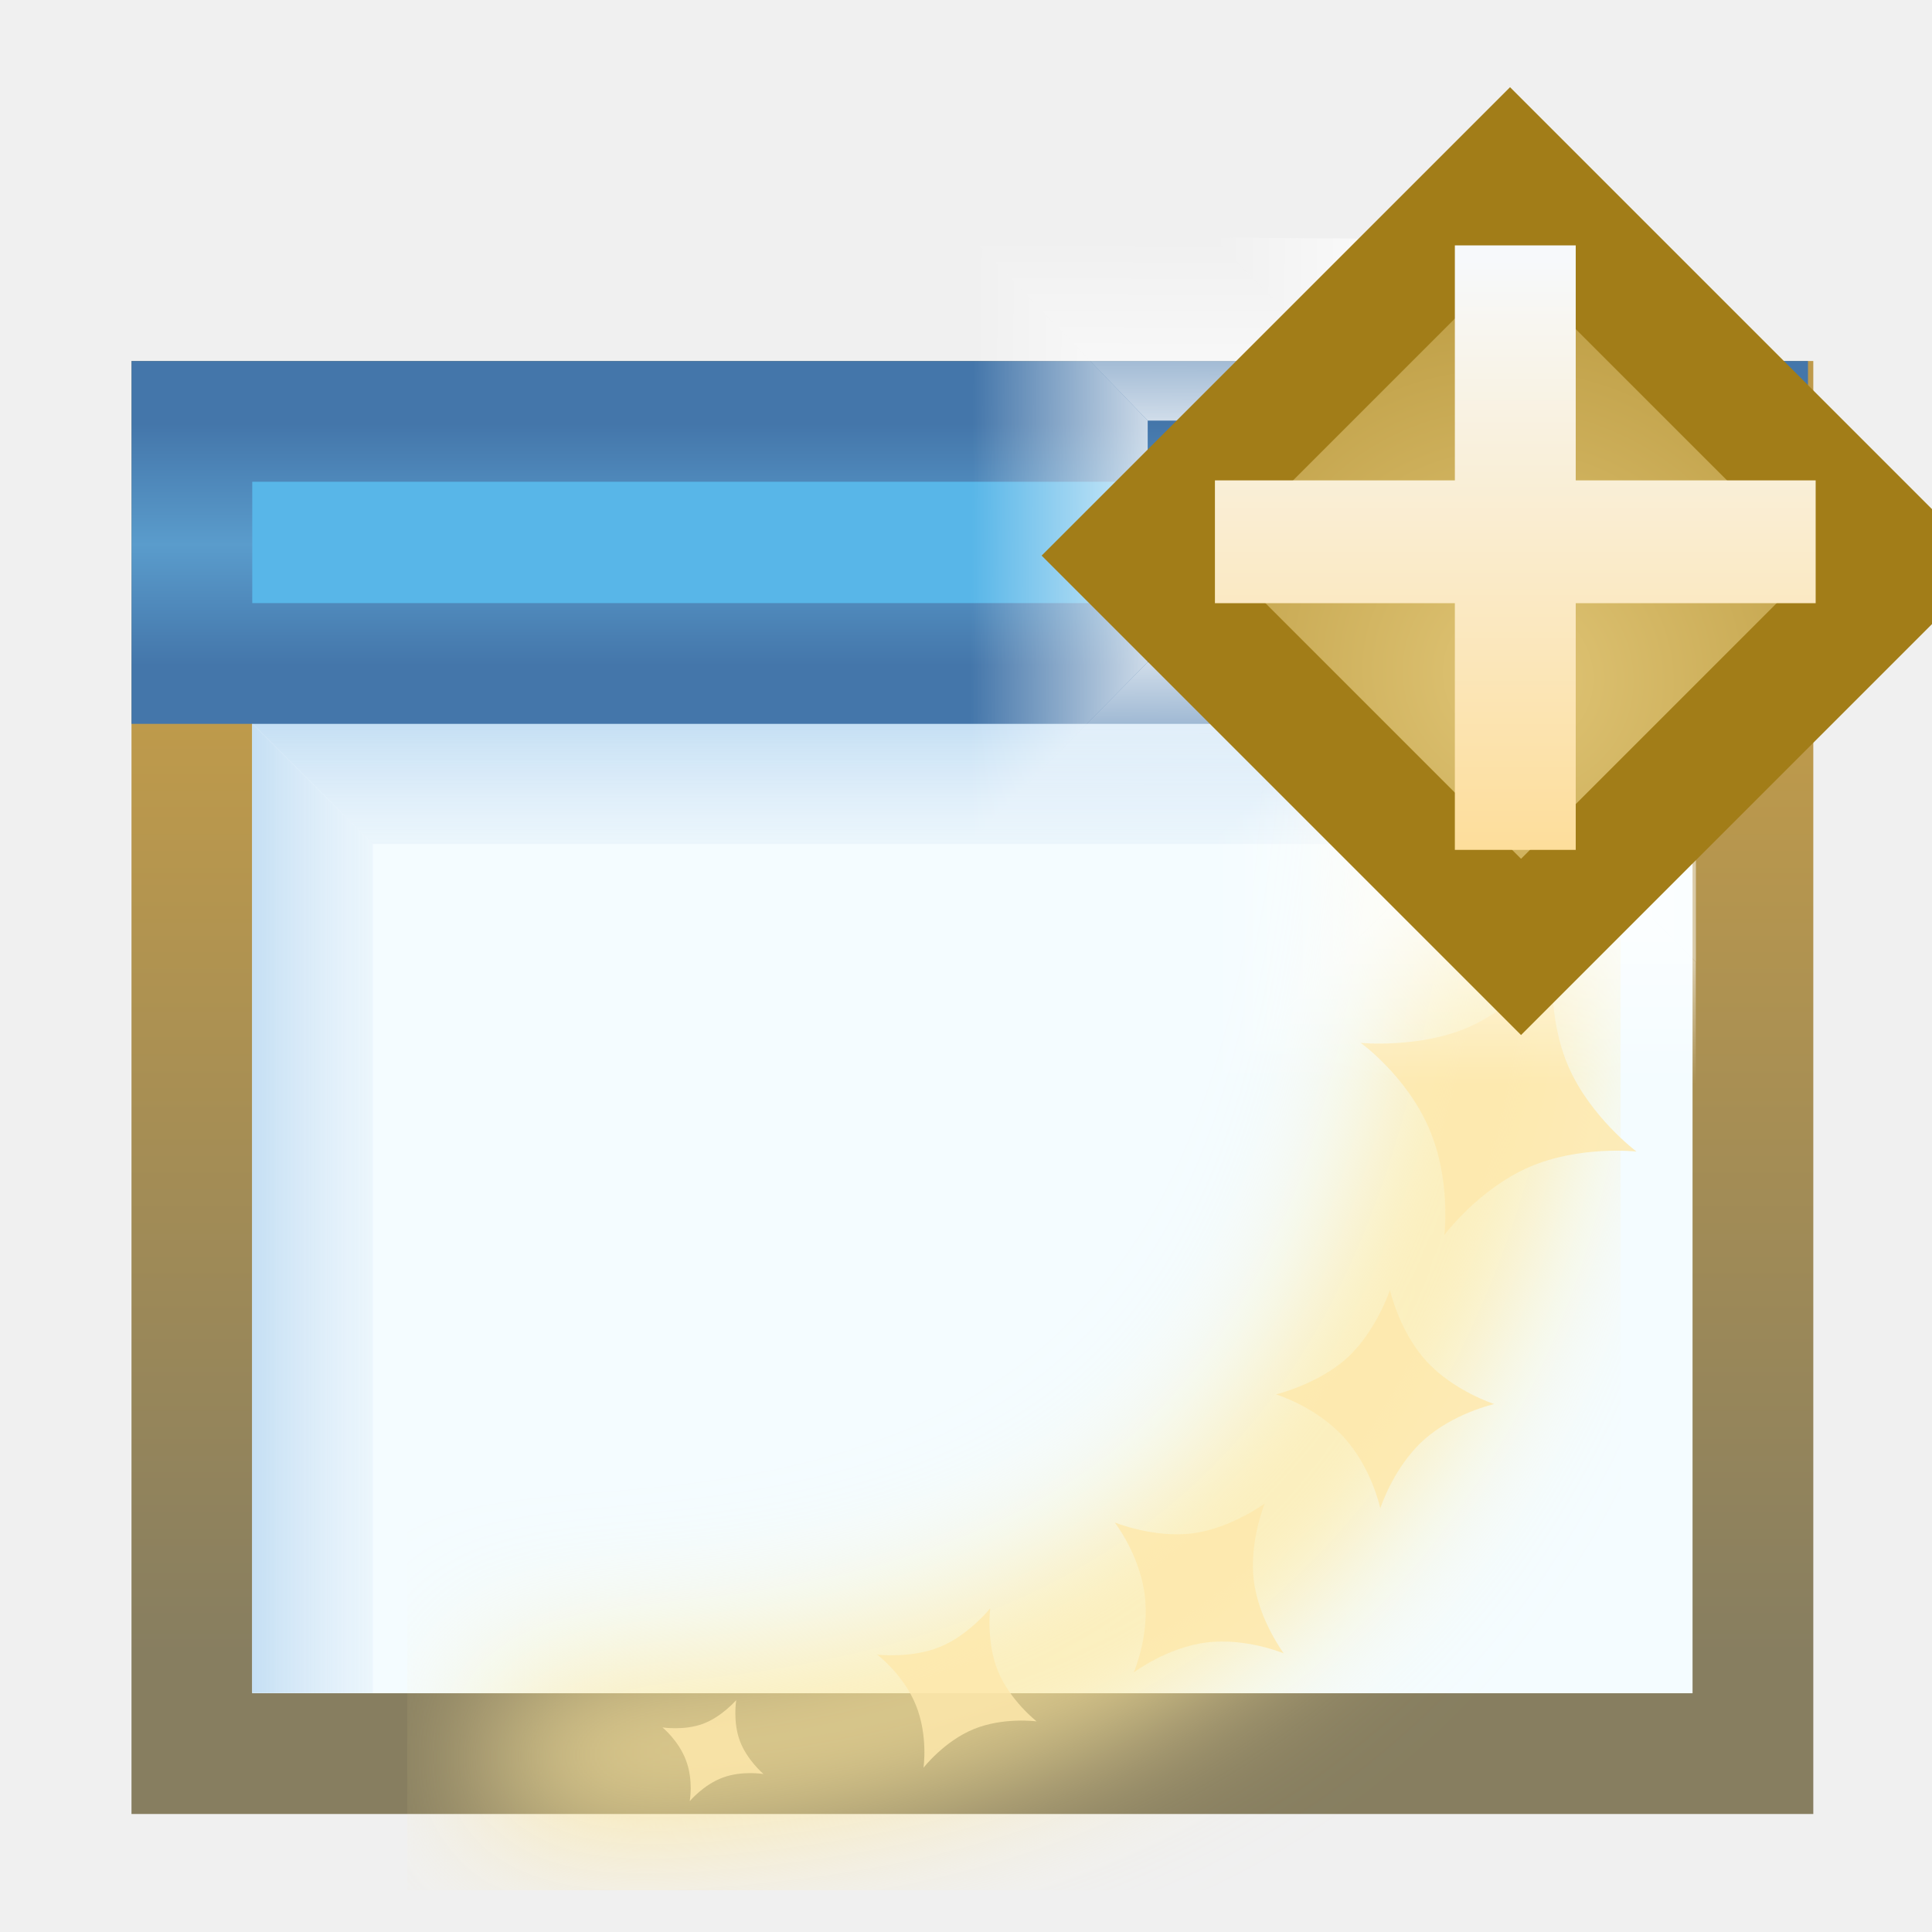
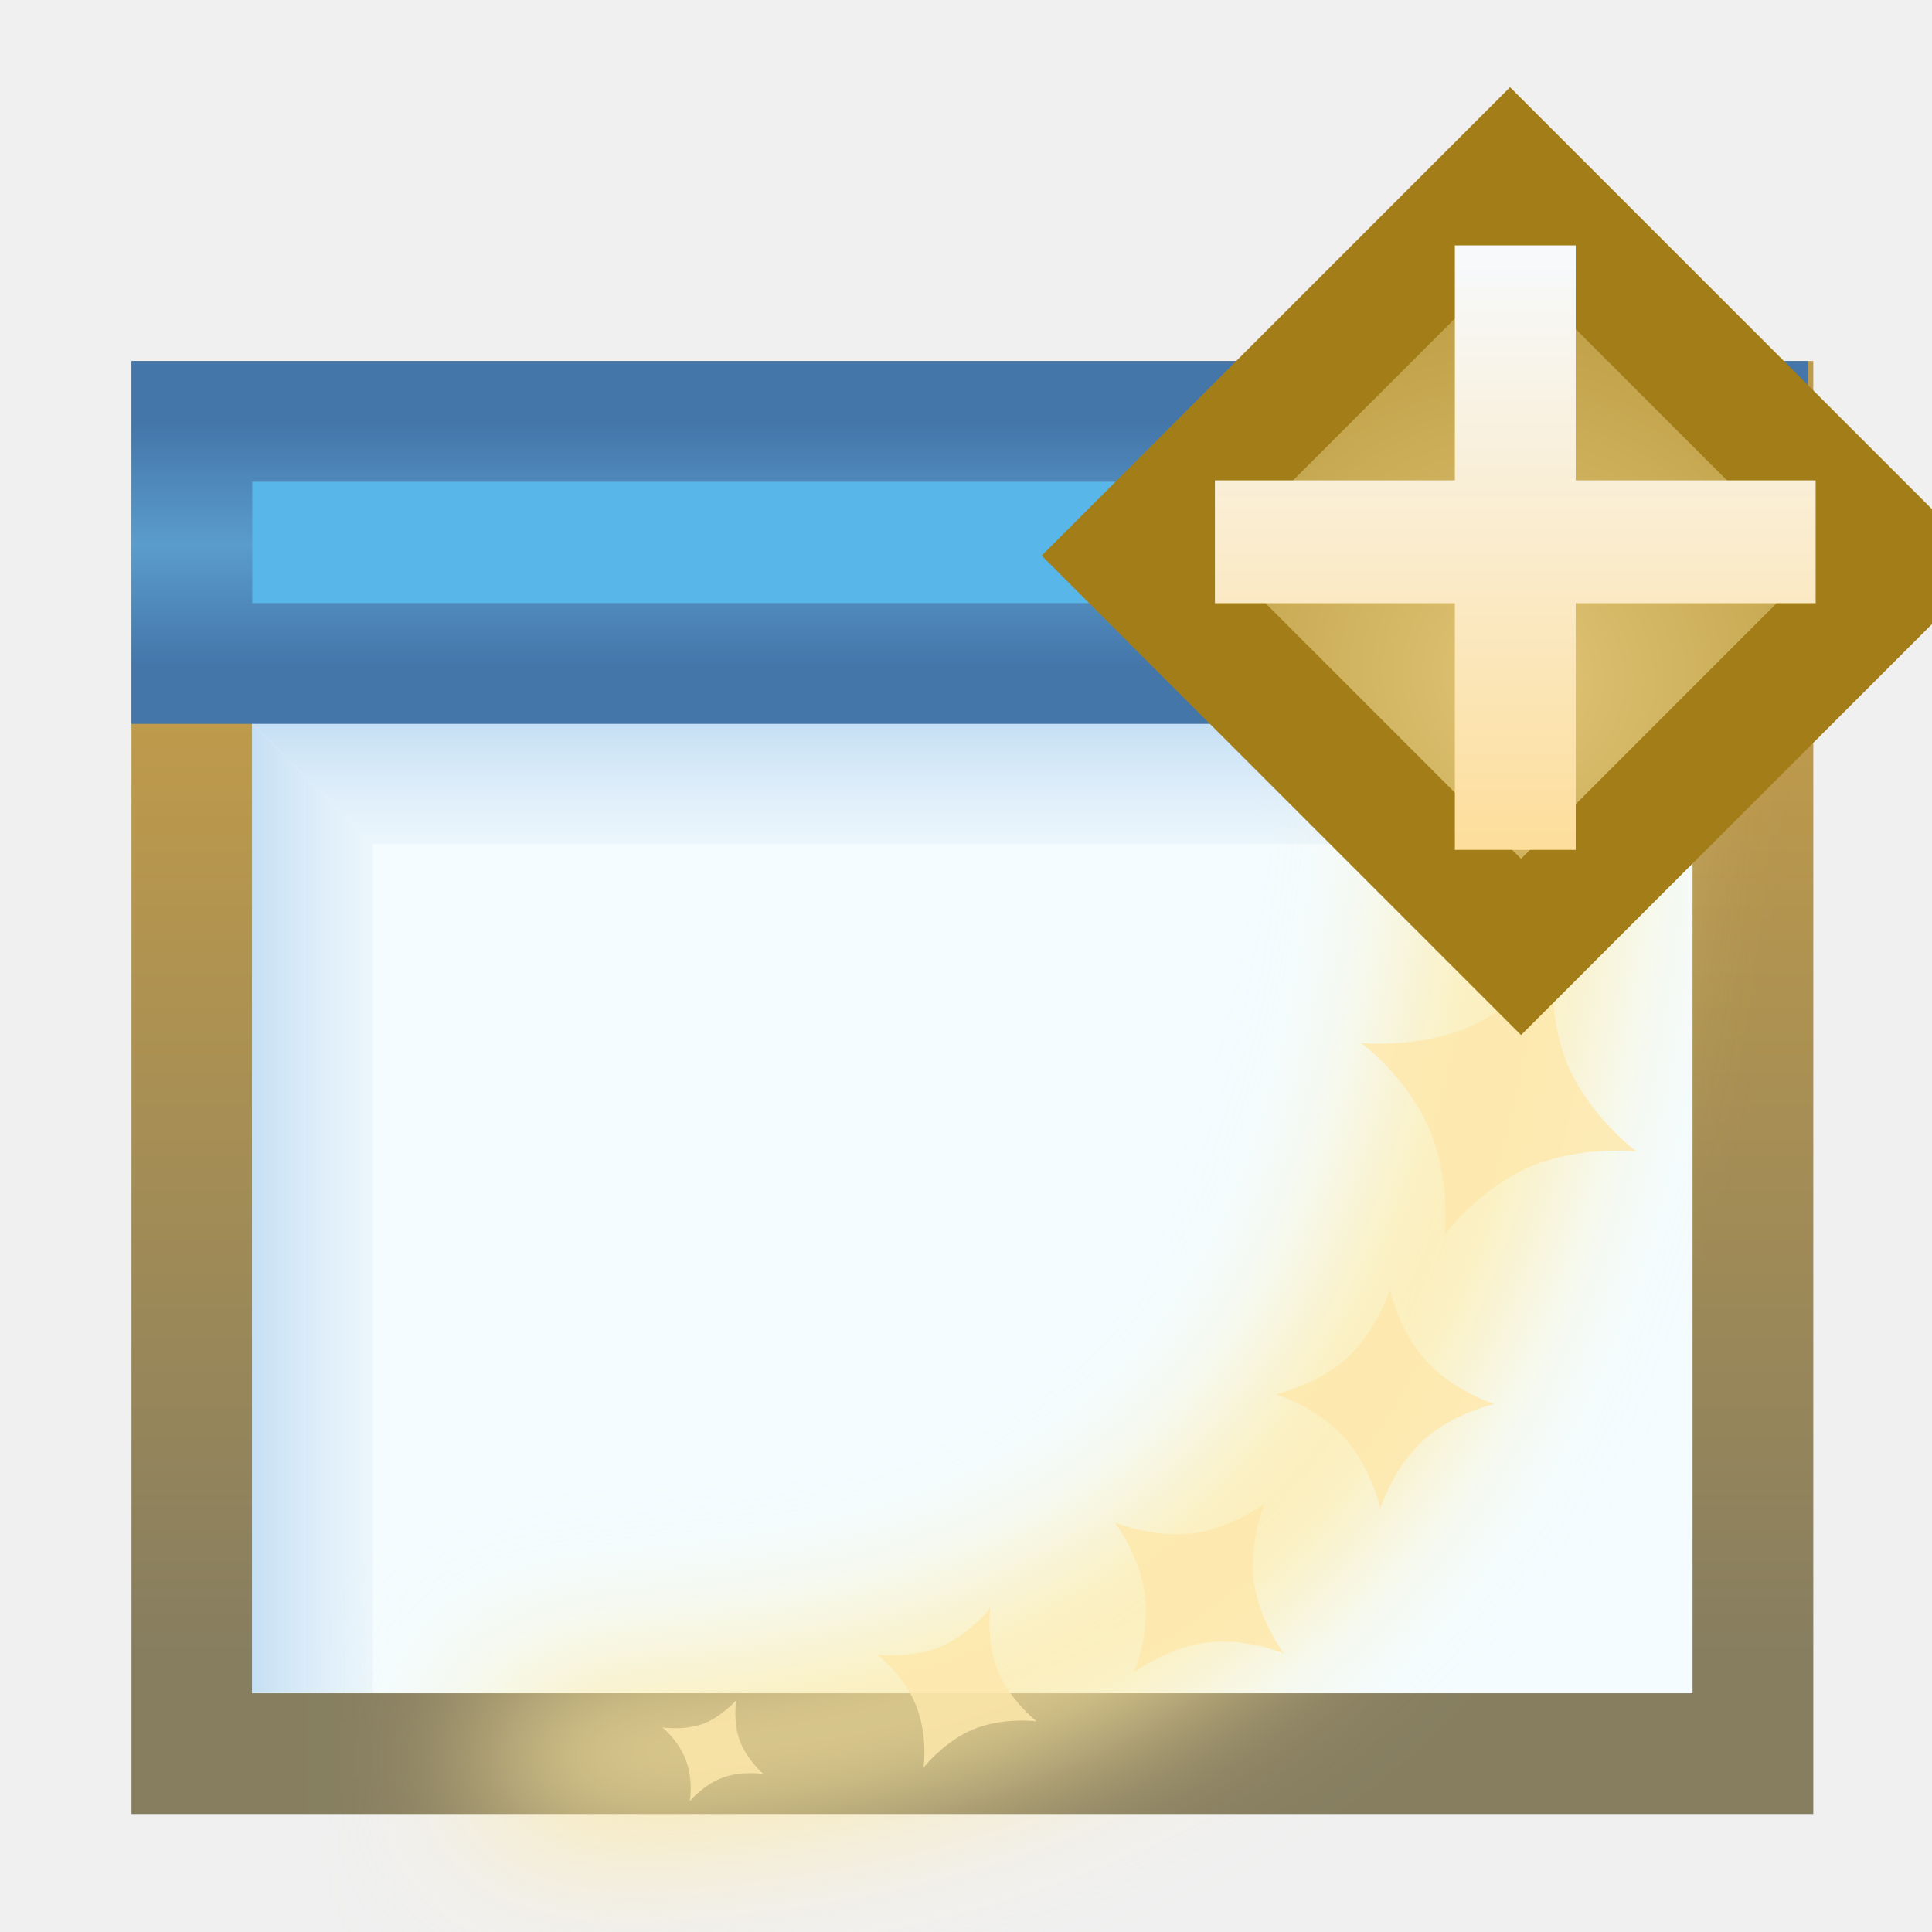
<svg xmlns="http://www.w3.org/2000/svg" xmlns:xlink="http://www.w3.org/1999/xlink" width="16" height="16" id="svg2" version="1.1">
  <defs id="defs4">
    <linearGradient y2="1050.071" x2="8.014" y1="1042.362" x1="8.014" gradientTransform="translate(0,2.000063)" gradientUnits="userSpaceOnUse" id="linearGradient4046-24" xlink:href="#linearGradient4810-5" />
    <linearGradient id="linearGradient4810-5">
      <stop style="stop-color:#be9a4b;stop-opacity:1" offset="0" id="stop4812-0" />
      <stop style="stop-color:#877e60;stop-opacity:1" offset="1" id="stop4814-4" />
    </linearGradient>
    <linearGradient xlink:href="#linearGradient4910-4-0" id="linearGradient5062-4" gradientUnits="userSpaceOnUse" gradientTransform="translate(18,-4.000037)" x1="-13" y1="1047.362" x2="-15" y2="1047.362" />
    <linearGradient id="linearGradient4910-4-0">
      <stop id="stop4912-8-5" offset="0" style="stop-color:#ffffff;stop-opacity:0" />
      <stop id="stop4914-8-1" offset="1" style="stop-color:#c5dff4;stop-opacity:1" />
    </linearGradient>
    <linearGradient gradientTransform="translate(18,1.999963)" xlink:href="#linearGradient4994-4-5" id="linearGradient4975-2-1" gradientUnits="userSpaceOnUse" x1="-11" y1="1042.362" x2="-11" y2="1044.362" />
    <linearGradient id="linearGradient4994-4-5">
      <stop style="stop-color:#c5dff4;stop-opacity:1" offset="0" id="stop4996-5-9" />
      <stop style="stop-color:#ffffff;stop-opacity:0;" offset="1" id="stop4998-5-0" />
    </linearGradient>
    <linearGradient xlink:href="#linearGradient4082-3" id="linearGradient4063-8" gradientUnits="userSpaceOnUse" gradientTransform="translate(0,2.0001)" x1="8.014" y1="1039.876" x2="8.014" y2="1041.877" />
    <linearGradient id="linearGradient4082-3">
      <stop id="stop4084-8" offset="0" style="stop-color:#4476aa;stop-opacity:1" />
      <stop style="stop-color:#5a9ccc;stop-opacity:1" offset="0.5" id="stop4864-7" />
      <stop id="stop4086-2" offset="1" style="stop-color:#4476aa;stop-opacity:1" />
    </linearGradient>
-     <filter color-interpolation-filters="sRGB" id="filter7823-3-4-6" x="-0.085" width="1.17" y="-0.11" height="1.221">
+     <filter color-interpolation-filters="sRGB" id="filter7823-3-4-6" x="-0.183" width="1.438" y="-0.16" height="1.383">
      <feGaussianBlur stdDeviation="1.619" id="feGaussianBlur7825-1-3-8" />
-     </filter>
-     <filter color-interpolation-filters="sRGB" id="filter7474-3-2-7">
-       <feGaussianBlur stdDeviation="0.115" id="feGaussianBlur7476-5-5-6" />
-     </filter>
-     <filter color-interpolation-filters="sRGB" id="filter7486-6-6-5">
-       <feGaussianBlur stdDeviation="0.115" id="feGaussianBlur7488-95-0-1" />
-     </filter>
-     <filter color-interpolation-filters="sRGB" id="filter7478-9-8-2">
-       <feGaussianBlur stdDeviation="0.115" id="feGaussianBlur7480-8-8-9" />
-     </filter>
-     <filter color-interpolation-filters="sRGB" id="filter7482-8-1-5">
-       <feGaussianBlur stdDeviation="0.115" id="feGaussianBlur7484-3-5-6" />
    </filter>
    <linearGradient xlink:href="#linearGradient7272-66-4-5-5-5" id="linearGradient7736-9-7-1" gradientUnits="userSpaceOnUse" gradientTransform="matrix(0.9558512,0,0,0.9558512,-0.7199206,45.48839)" x1="-15.946" y1="1037.466" x2="-15.946" y2="1023.257" />
    <linearGradient id="linearGradient7272-66-4-5-5-5">
      <stop style="stop-color:#8f6c10;stop-opacity:1" offset="0" id="stop7274-6-0-1-7-4" />
      <stop style="stop-color:#c9a645;stop-opacity:1" offset="1" id="stop7276-66-6-3-9-1" />
    </linearGradient>
    <linearGradient xlink:href="#linearGradient7540-2-3-8" id="linearGradient7738-6-2-3" gradientUnits="userSpaceOnUse" x1="-22.454" y1="1030.341" x2="-10.16" y2="1030.341" />
    <linearGradient id="linearGradient7540-2-3-8">
      <stop id="stop7542-8-7-5" offset="0" style="stop-color:#ffffff;stop-opacity:0.502" />
      <stop style="stop-color:#ffffff;stop-opacity:1" offset="0.476" id="stop7544-8-2-0" />
      <stop style="stop-color:#ffffff;stop-opacity:0" offset="0.5" id="stop7546-1-7-9" />
      <stop id="stop7548-98-9-2" offset="1" style="stop-color:#ffffff;stop-opacity:0;" />
    </linearGradient>
    <linearGradient xlink:href="#linearGradient7540-6-33-6-3" id="linearGradient7740-1-3-1" gradientUnits="userSpaceOnUse" gradientTransform="matrix(0,1,-1,0,1014.034,1046.648)" x1="-22.454" y1="1030.341" x2="-10.16" y2="1030.341" />
    <linearGradient id="linearGradient7540-6-33-6-3">
      <stop id="stop7542-4-4-3-3" offset="0" style="stop-color:#ffffff;stop-opacity:0.502" />
      <stop style="stop-color:#ffffff;stop-opacity:1" offset="0.476" id="stop7544-5-3-8-5" />
      <stop style="stop-color:#ffffff;stop-opacity:0" offset="0.5" id="stop7546-2-9-1-2" />
      <stop id="stop7548-9-2-0-9" offset="1" style="stop-color:#ffffff;stop-opacity:0;" />
    </linearGradient>
-     <filter id="filter8410" x="-0.24" width="1.48" y="-0.24" height="1.48">
-       <feGaussianBlur stdDeviation="1.465" id="feGaussianBlur8412" />
-     </filter>
    <mask maskUnits="userSpaceOnUse" id="mask8465">
      <path style="font-size:medium;font-style:normal;font-variant:normal;font-weight:normal;font-stretch:normal;text-indent:0;text-align:start;text-decoration:none;line-height:normal;letter-spacing:normal;word-spacing:normal;text-transform:none;direction:ltr;block-progression:tb;writing-mode:lr-tb;text-anchor:start;baseline-shift:baseline;color:#000000;fill:#ffffff;fill-opacity:1;fill-rule:nonzero;stroke:none;stroke-width:1;marker:none;visibility:visible;display:inline;overflow:visible;enable-background:accumulate;font-family:Sans;-inkscape-font-specification:Sans" d="m 2.006,1041.372 0,0.5 0,11.031 0,0.5 0.5,0 12.938,0 0.5,0 0,-0.5 0,-11.031 0,-0.5 -0.5,0 -12.938,0 -0.5,0 z" id="path8467" />
    </mask>
    <linearGradient y2="6.984" x2="10.008" y1="5" x1="10" gradientTransform="translate(-15.01562,1046.636)" gradientUnits="userSpaceOnUse" id="linearGradient6323" xlink:href="#linearGradient5068-6" />
    <linearGradient id="linearGradient5068-6">
      <stop id="stop5070-8" offset="0" style="stop-color:#ffffff;stop-opacity:1;" />
      <stop id="stop5072-3" offset="1" style="stop-color:#ffffff;stop-opacity:0;" />
    </linearGradient>
    <linearGradient gradientTransform="translate(-15.01562,10.2734)" gradientUnits="userSpaceOnUse" y2="1045.347" x2="12" y1="1043.362" x1="12" id="linearGradient5084-3" xlink:href="#linearGradient5068-6" />
    <linearGradient gradientTransform="translate(-15.01562,10.2734)" gradientUnits="userSpaceOnUse" y2="1043.347" x2="15.008" y1="1043.362" x1="13" id="linearGradient5086-8" xlink:href="#linearGradient5068-6" />
    <linearGradient gradientTransform="translate(-15.01562,10.2734)" gradientUnits="userSpaceOnUse" y2="1042.362" x2="10.008" y1="1042.362" x1="12" id="linearGradient5082-1" xlink:href="#linearGradient5068-6" />
    <linearGradient gradientTransform="translate(-15.01562,10.2734)" gradientUnits="userSpaceOnUse" y2="1041.347" x2="8.008" y1="1041.362" x1="10" id="linearGradient5078-8" xlink:href="#linearGradient5068-6" />
    <linearGradient gradientTransform="translate(-15.01562,10.2734)" gradientUnits="userSpaceOnUse" y2="1038.347" x2="10.008" y1="1040.362" x1="10" id="linearGradient5076-5" xlink:href="#linearGradient5068-6" />
    <linearGradient gradientTransform="translate(-15.01562,10.2734)" gradientUnits="userSpaceOnUse" y2="1038.347" x2="10.008" y1="1038.362" x1="12" id="linearGradient5074-2" xlink:href="#linearGradient5068-6" />
    <linearGradient gradientTransform="translate(-15.01562,10.2734)" gradientUnits="userSpaceOnUse" y2="1043.347" x2="14" y1="1041.362" x1="14" id="linearGradient5088-1" xlink:href="#linearGradient5068-6" />
    <radialGradient xlink:href="#linearGradient4528-9-5-7" id="radialGradient3091-1-9" gradientUnits="userSpaceOnUse" gradientTransform="matrix(1.850818,-8.813921e-6,8.4531434e-6,1.775059,644.2498,572.6361)" cx="-757.205" cy="-738.838" fx="-757.205" fy="-738.838" r="3.48" />
    <linearGradient id="linearGradient4528-9-5-7">
      <stop style="stop-color:#e0c576;stop-opacity:1;" offset="0" id="stop4530-0-5-0" />
      <stop style="stop-color:#9e7916;stop-opacity:1" offset="1" id="stop4532-7-9-3" />
    </linearGradient>
    <linearGradient xlink:href="#linearGradient6281-8-0-1-6-6-4" id="linearGradient3093-5-2" gradientUnits="userSpaceOnUse" gradientTransform="matrix(2.319989,0,0,2.319989,10.19969,1043.185)" x1="0.938" y1="4.844" x2="0.938" y2="7.549" />
    <linearGradient id="linearGradient6281-8-0-1-6-6-4">
      <stop id="stop6283-0-2-2-1-2-0" offset="0" style="stop-color:#f7f9fb;stop-opacity:1" />
      <stop id="stop6285-5-0-9-7-6-9" offset="1" style="stop-color:#ffd680;stop-opacity:1" />
    </linearGradient>
-     <linearGradient y2="6.984" x2="10.008" y1="5" x1="10" gradientTransform="translate(-15.01562,1046.636)" gradientUnits="userSpaceOnUse" id="linearGradient6323-7" xlink:href="#linearGradient5068-6-9" />
-     <linearGradient id="linearGradient5068-6-9">
-       <stop id="stop5070-8-0" offset="0" style="stop-color:#ffffff;stop-opacity:1;" />
-       <stop id="stop5072-3-6" offset="1" style="stop-color:#ffffff;stop-opacity:0;" />
-     </linearGradient>
-     <linearGradient gradientTransform="translate(-15.01562,10.2734)" gradientUnits="userSpaceOnUse" y2="1045.347" x2="12" y1="1043.362" x1="12" id="linearGradient5084-3-3" xlink:href="#linearGradient5068-6-9" />
-     <linearGradient gradientTransform="translate(-15.01562,10.2734)" gradientUnits="userSpaceOnUse" y2="1043.347" x2="15.008" y1="1043.362" x1="13" id="linearGradient5086-8-0" xlink:href="#linearGradient5068-6-9" />
-     <linearGradient gradientTransform="translate(-15.01562,10.2734)" gradientUnits="userSpaceOnUse" y2="1042.362" x2="10.008" y1="1042.362" x1="12" id="linearGradient5082-1-0" xlink:href="#linearGradient5068-6-9" />
-     <linearGradient gradientTransform="translate(-15.01562,10.2734)" gradientUnits="userSpaceOnUse" y2="1041.347" x2="8.008" y1="1041.362" x1="10" id="linearGradient5078-8-2" xlink:href="#linearGradient5068-6-9" />
-     <linearGradient gradientTransform="translate(-15.01562,10.2734)" gradientUnits="userSpaceOnUse" y2="1038.347" x2="10.008" y1="1040.362" x1="10" id="linearGradient5076-5-2" xlink:href="#linearGradient5068-6-9" />
-     <linearGradient gradientTransform="translate(-15.01562,10.2734)" gradientUnits="userSpaceOnUse" y2="1038.347" x2="10.008" y1="1038.362" x1="12" id="linearGradient5074-2-1" xlink:href="#linearGradient5068-6-9" />
-     <linearGradient gradientTransform="translate(-15.01562,10.2734)" gradientUnits="userSpaceOnUse" y2="1043.347" x2="14" y1="1041.362" x1="14" id="linearGradient5088-1-4" xlink:href="#linearGradient5068-6-9" />
    <radialGradient xlink:href="#linearGradient4528-9-5-7-9" id="radialGradient3091-1-9-6" gradientUnits="userSpaceOnUse" gradientTransform="matrix(1.850818,-8.813921e-6,8.4531434e-6,1.775059,644.2498,572.6361)" cx="-757.205" cy="-738.838" fx="-757.205" fy="-738.838" r="3.48" />
    <linearGradient id="linearGradient4528-9-5-7-9">
      <stop style="stop-color:#e0c576;stop-opacity:1;" offset="0" id="stop4530-0-5-0-5" />
      <stop style="stop-color:#9e7916;stop-opacity:1" offset="1" id="stop4532-7-9-3-3" />
    </linearGradient>
    <linearGradient xlink:href="#linearGradient6281-8-0-1-6-6-4-2" id="linearGradient3093-5-2-7" gradientUnits="userSpaceOnUse" gradientTransform="matrix(2.319989,0,0,2.319989,10.19969,1043.185)" x1="0.938" y1="4.844" x2="0.938" y2="7.549" />
    <linearGradient id="linearGradient6281-8-0-1-6-6-4-2">
      <stop id="stop6283-0-2-2-1-2-0-1" offset="0" style="stop-color:#f7f9fb;stop-opacity:1" />
      <stop id="stop6285-5-0-9-7-6-9-9" offset="1" style="stop-color:#ffd680;stop-opacity:1" />
    </linearGradient>
  </defs>
  <g id="layer1" style="display:inline" transform="translate(0,-1036.362)">
    <g id="g4908" transform="translate(17.6875,0)">
      <g transform="translate(-18.59956,-2.010247)" style="display:inline" id="layer1-8">
        <path id="rect3997-9" d="m 2.501,1041.862 12.928,0 0,11.033 -12.928,0 z" style="fill:#f4fcff;fill-opacity:1;stroke:url(#linearGradient4046-24);stroke-width:1;stroke-linecap:butt;stroke-linejoin:miter;stroke-miterlimit:4;stroke-opacity:1;stroke-dashoffset:0;display:inline" />
        <path id="rect4853-82-7" d="m 4,1045.362 0,7.031 -1,0 0,-8.031 z" style="fill:url(#linearGradient5062-4);fill-opacity:1;stroke:none;display:inline" />
        <path id="rect4853-82-0" d="m 4,1045.362 10.928,0 0,-1 -11.928,0 z" style="fill:url(#linearGradient4975-2-1);fill-opacity:1;stroke:none;display:inline" />
        <path id="rect3997-9-9" d="m 2.501,1041.862 12.884,0 0,2.005 -12.884,0 z" style="fill:#58b6e8;fill-opacity:1;stroke:url(#linearGradient4063-8);stroke-width:1;stroke-linecap:butt;stroke-linejoin:miter;stroke-miterlimit:4;stroke-opacity:1;stroke-dashoffset:0;display:inline" />
        <g transform="translate(-12.59376,20.53135)" style="display:inline" id="g7590-7" />
        <g transform="matrix(0.4051445,0,0,0.4051445,48.01727,625.5691)" style="display:inline" id="g7827-7" />
-         <g id="g8461" mask="url(#mask8465)">
-           <g id="g7590-1-0" transform="matrix(0.5123796,0,0,0.5123796,21.78802,514.8929)" style="display:inline;fill:#ffffff;stroke:#ffffff">
-             <path id="rect6501-1-6-8" d="m -16.307,1023.014 c 0,0 0.755,2.755 2.663,4.663 1.909,1.909 4.663,2.663 4.663,2.663 0,0 -2.739,0.739 -4.663,2.663 -1.924,1.924 -2.663,4.663 -2.663,4.663 0,0 -0.677,-2.677 -2.663,-4.663 -1.987,-1.987 -4.663,-2.663 -4.663,-2.663 0,0 2.802,-0.802 4.663,-2.663 1.862,-1.862 2.663,-4.663 2.663,-4.663 z" style="opacity:0.85;fill:#ffffff;stroke:#ffffff;stroke-width:5.855;stroke-linecap:round;stroke-linejoin:round;stroke-miterlimit:4;stroke-opacity:1;stroke-dasharray:none;display:inline;filter:url(#filter8410)" />
-           </g>
-         </g>
        <path transform="matrix(0.4051445,0,0,0.4051445,48.01727,625.5691)" id="path7813-2" d="m -106.133,1054.848 c 15.377,0 21.18,-6.823 21.18,-24.226" style="fill:none;stroke:#ffe99f;stroke-width:3;stroke-linecap:butt;stroke-linejoin:miter;stroke-miterlimit:4;stroke-opacity:1;stroke-dasharray:none;display:inline;filter:url(#filter7823-3-4-6)" />
        <path style="opacity:0.85;fill:#fee9ac;fill-opacity:0.969;stroke:none;display:inline" d="m 12.423,1049.056 c 0,0 0.078,0.344 0.303,0.59 0.225,0.246 0.561,0.354 0.561,0.354 0,0 -0.342,0.076 -0.59,0.303 -0.248,0.227 -0.354,0.561 -0.354,0.561 0,0 -0.069,-0.334 -0.303,-0.59 -0.234,-0.256 -0.561,-0.354 -0.561,-0.354 0,0 0.35,-0.084 0.59,-0.303 0.24,-0.22 0.354,-0.561 0.354,-0.561 z" id="rect6501-4-4-6" />
        <path style="opacity:0.85;fill:#fee9ac;fill-opacity:0.969;stroke:none;display:inline" d="m 11.387,1050.822 c 0,0 -0.132,0.319 -0.091,0.643 0.041,0.324 0.248,0.6 0.248,0.6 0,0 -0.316,-0.132 -0.643,-0.09 -0.326,0.041 -0.6,0.248 -0.6,0.248 0,0 0.134,-0.306 0.091,-0.642 -0.043,-0.337 -0.248,-0.6 -0.248,-0.6 0,0 0.327,0.131 0.643,0.09 0.316,-0.04 0.6,-0.248 0.6,-0.248 z" id="rect6501-4-4-1-7" />
        <path style="opacity:0.85;fill:#fee9ac;fill-opacity:0.969;stroke:none;display:inline" d="m 9.113,1051.691 c 0,0 -0.036,0.277 0.064,0.521 0.1,0.244 0.32,0.416 0.32,0.416 0,0 -0.275,-0.037 -0.521,0.064 -0.246,0.101 -0.416,0.32 -0.416,0.32 0,0 0.04,-0.267 -0.064,-0.521 -0.104,-0.254 -0.32,-0.416 -0.32,-0.416 0,0 0.283,0.034 0.521,-0.064 0.238,-0.097 0.416,-0.32 0.416,-0.32 z" id="rect6501-4-4-7-0" />
        <path style="opacity:0.85;fill:#fee9ac;fill-opacity:0.969;stroke:none;display:inline" d="m 7.009,1052.453 c 0,0 -0.029,0.177 0.03,0.336 0.059,0.159 0.196,0.275 0.196,0.275 0,0 -0.176,-0.03 -0.336,0.029 -0.161,0.059 -0.275,0.196 -0.275,0.196 0,0 0.032,-0.171 -0.03,-0.336 -0.061,-0.166 -0.196,-0.275 -0.196,-0.275 0,0 0.181,0.028 0.336,-0.03 0.155,-0.057 0.275,-0.196 0.275,-0.196 z" id="rect6501-4-4-93-5" />
        <path style="opacity:0.85;fill:#fee9ac;fill-opacity:0.969;stroke:none;display:inline" d="m 13.773,1046.317 c 0,0 -0.052,0.476 0.129,0.89 0.18,0.415 0.563,0.702 0.563,0.702 0,0 -0.472,-0.053 -0.89,0.129 -0.418,0.182 -0.702,0.563 -0.702,0.563 0,0 0.059,-0.459 -0.129,-0.89 -0.188,-0.432 -0.563,-0.702 -0.563,-0.702 0,0 0.486,0.047 0.89,-0.129 0.405,-0.176 0.702,-0.563 0.702,-0.563 z" id="rect6501-4-5" />
        <g style="display:inline" id="g6432" transform="translate(15.96379,-8.280374)">
-           <path style="fill:url(#linearGradient6323-7);fill-opacity:1;stroke:none;display:inline" d="m -7.008,1053.62 2,0 1.492,-1.484 -2.031,0 z" id="path5581-1-1" />
-           <path style="fill:url(#linearGradient5084-3-3);fill-opacity:1;stroke:none;display:inline" d="m -5.008,1055.62 4,0 0,-1 -0.477,-0.484 -2.031,0 z" id="path5581-1-1-8" />
-           <path style="fill:url(#linearGradient5086-8-0);fill-opacity:1;stroke:none;display:inline" d="m -1.484,1052.136 0,2 0.477,0.484 0,-2 z" id="path5581-1-1-7" />
-           <path style="fill:url(#linearGradient5082-1-0);fill-opacity:1;stroke:none;display:inline" d="m -5.008,1053.62 0,2 1.492,-1.484 0,-2 z" id="path5581-1-1-6" />
-           <path style="fill:url(#linearGradient5078-8-2);fill-opacity:1;stroke:none;display:inline" d="m -7.008,1048.62 0,5 1.461,-1.484 0,-2 z" id="path5581-1-1-1" />
-           <path style="fill:url(#linearGradient5076-5-2);fill-opacity:1;stroke:none;display:inline" d="m -5.008,1048.62 -2,0 1.461,1.516 2.031,0 z" id="path5581-1-1-89" />
-           <path style="fill:url(#linearGradient5074-2-1);fill-opacity:1;stroke:none;display:inline" d="m -5.008,1048.62 0,0 1.504,1.527 0,-1.516 z" id="path5581-1-1-2" />
-           <path style="fill:url(#linearGradient5088-1-4);fill-opacity:1;stroke:none;display:inline" d="m -1.012,1052.136 -0.473,0 0.477,0.484 -0.004,0 z" id="path5581-1-1-79" />
          <g style="display:inline" id="g4514" transform="translate(-5.536708,-5.624035)">
            <g id="g4522" transform="translate(-9.9375,0)">
              <rect style="fill:url(#radialGradient3091-1-9-6);fill-opacity:1;stroke:#a27d18;stroke-width:1.032;stroke-miterlimit:4;stroke-opacity:1;stroke-dasharray:none;display:inline" id="rect3910" width="4.583" height="4.454" x="-758.823" y="-740.411" transform="matrix(-0.7071068,-0.7071068,0.7071068,-0.7071068,0,0)" />
              <path id="path5581-5-5" d="m 12.471,1054.309 1.001,0 0,1.946 1.987,0 0,1.017 -1.987,0 0,2.043 -1.001,0 0,-2.043 -1.987,0 0,-1.017 1.987,0 z" style="fill:url(#linearGradient3093-5-2-7);fill-opacity:1;stroke:none;display:inline" />
            </g>
          </g>
        </g>
      </g>
    </g>
  </g>
</svg>
